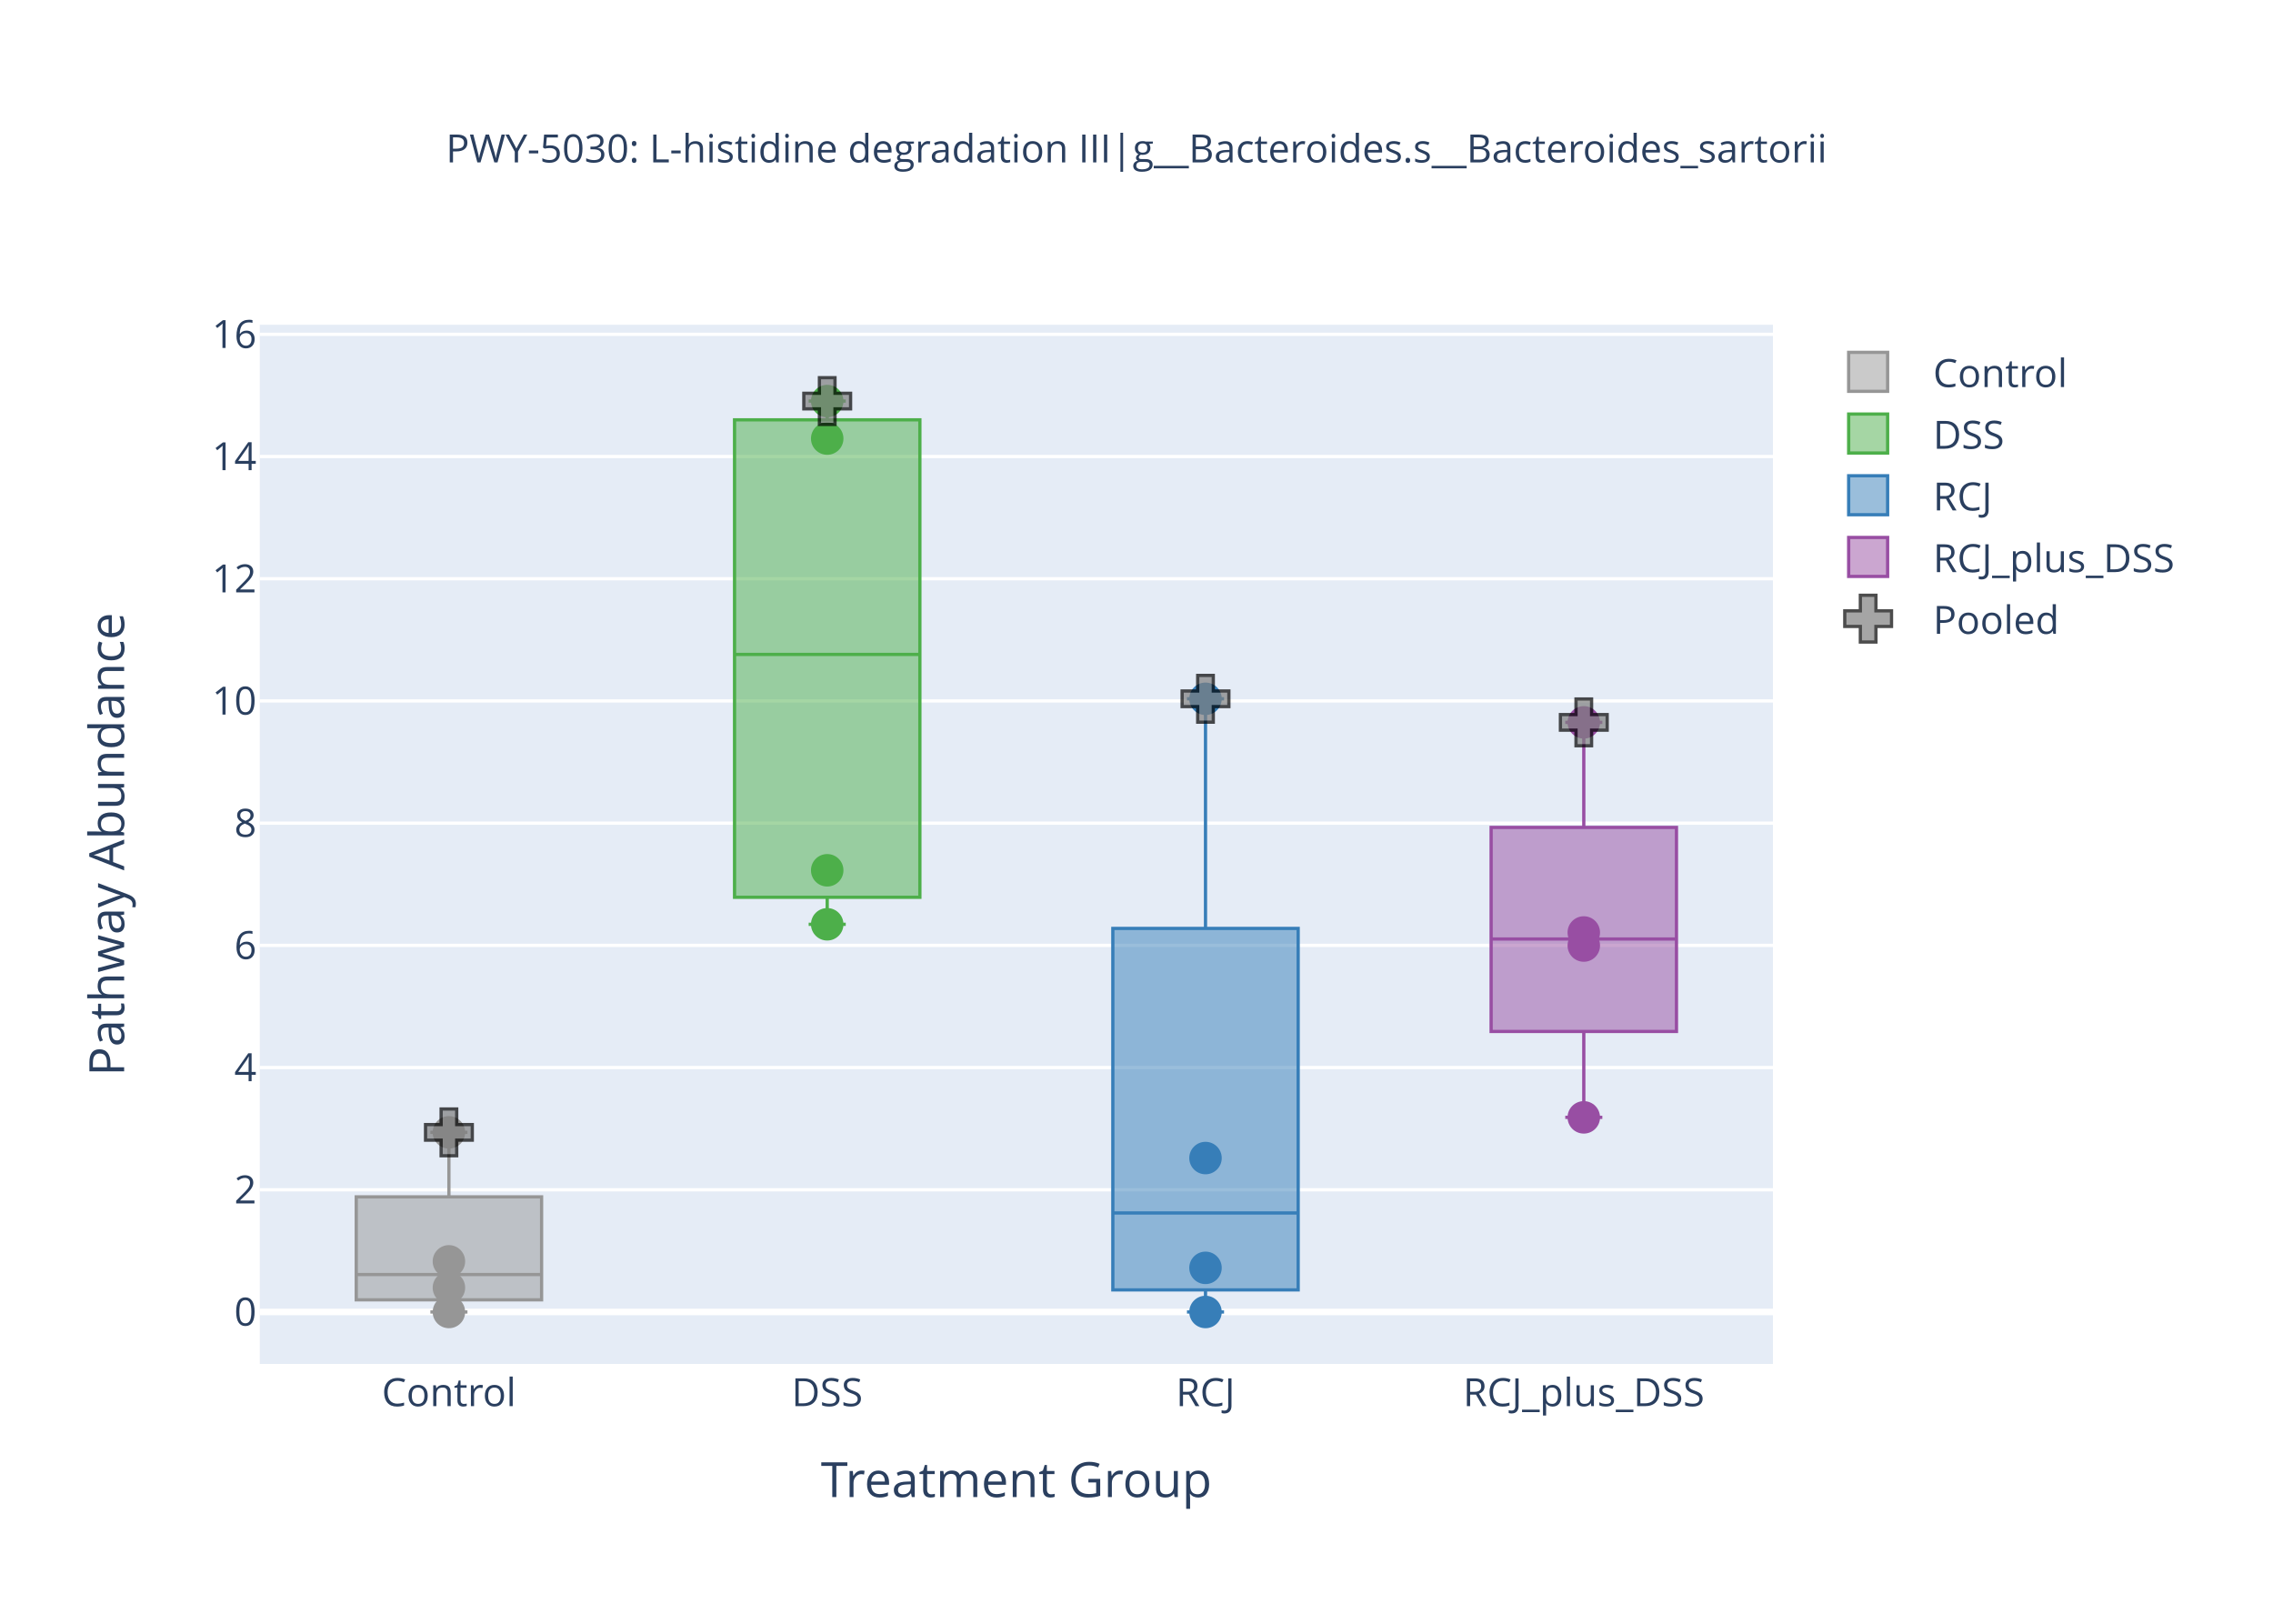
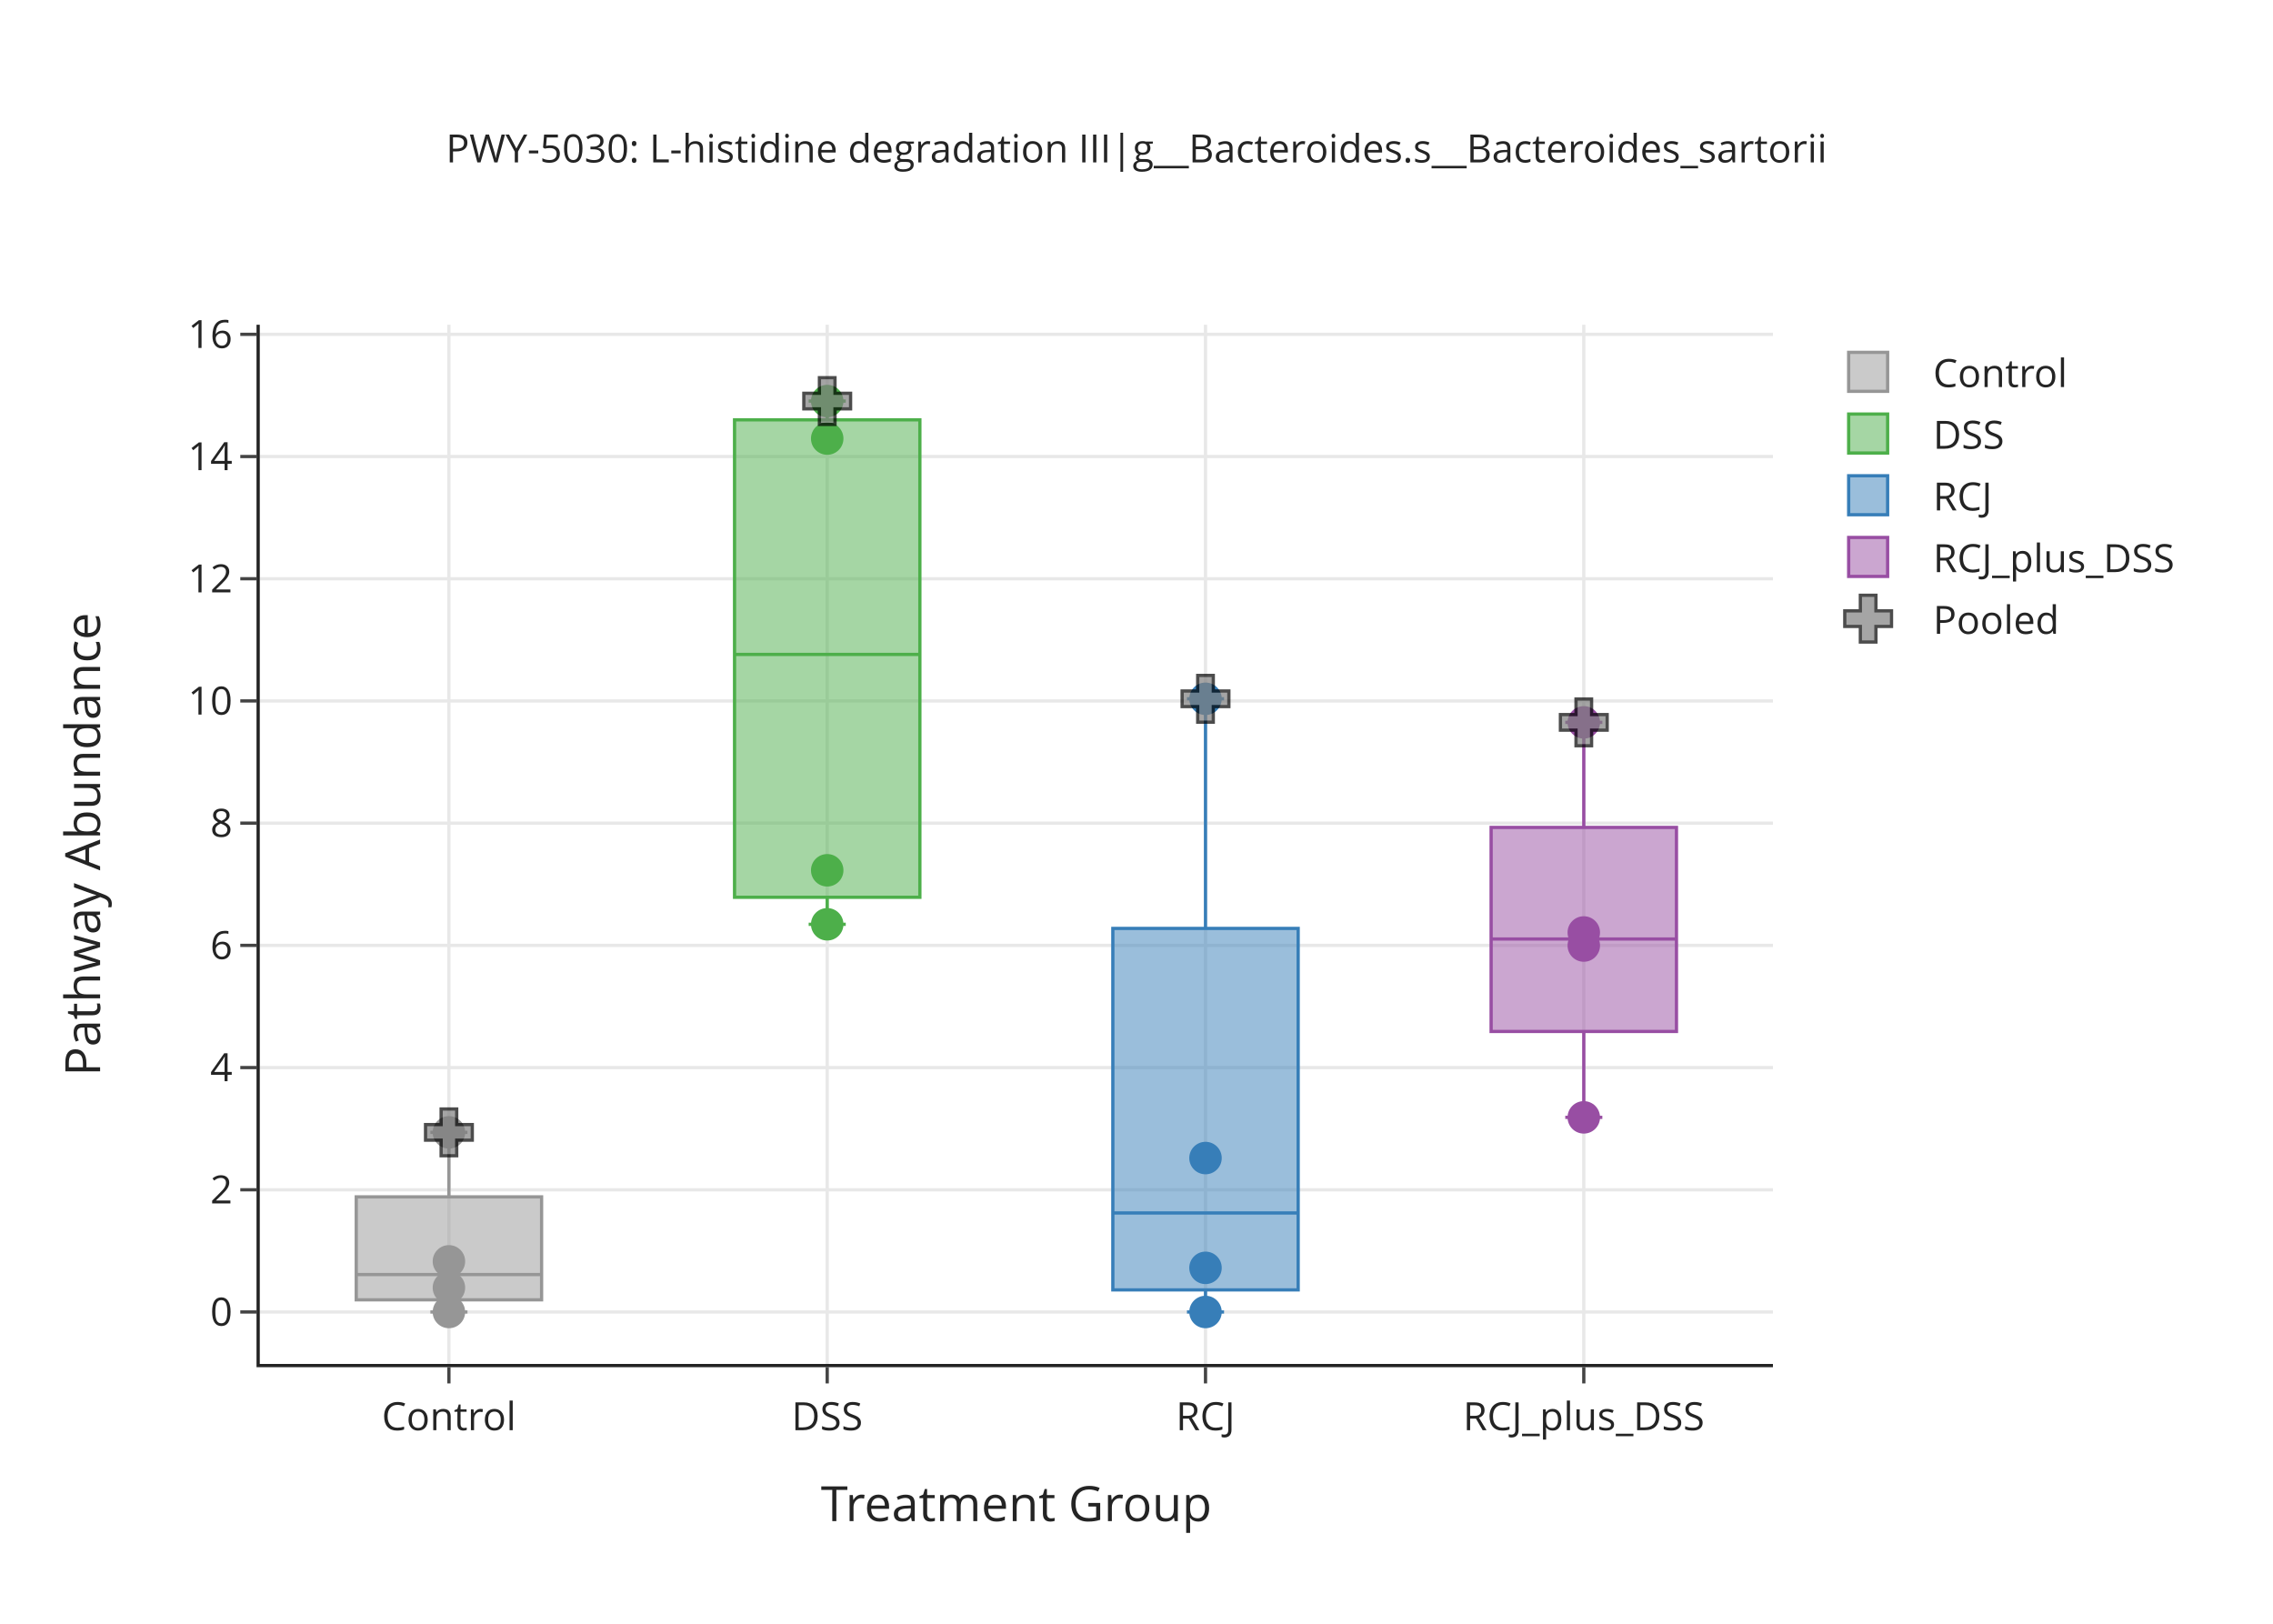
<svg xmlns="http://www.w3.org/2000/svg" class="main-svg" width="700" height="500" style="" viewBox="0 0 700 500">
  <rect x="0" y="0" width="700" height="500" style="fill: rgb(255, 255, 255); fill-opacity: 1;" />
-   <defs id="defs-841986">
+   <defs id="defs-bb7939">
    <g class="clips">
-       <clipPath id="clip841986xyplot" class="plotclip">
+       <clipPath id="clipbb7939xyplot" class="plotclip">
        <rect width="466" height="320" />
      </clipPath>
-       <clipPath class="axesclip" id="clip841986x">
+       <clipPath class="axesclip" id="clipbb7939x">
        <rect x="80" y="0" width="466" height="500" />
      </clipPath>
-       <clipPath class="axesclip" id="clip841986y">
+       <clipPath class="axesclip" id="clipbb7939y">
        <rect x="0" y="100" width="700" height="320" />
      </clipPath>
-       <clipPath class="axesclip" id="clip841986xy">
+       <clipPath class="axesclip" id="clipbb7939xy">
        <rect x="80" y="100" width="466" height="320" />
      </clipPath>
    </g>
    <g class="gradients" />
    <g class="patterns" />
  </defs>
-   <g class="bglayer">
-     <rect class="bg" x="80" y="100" width="466" height="320" style="fill: rgb(229, 236, 246); fill-opacity: 1; stroke-width: 0;" />
-   </g>
+   <g class="bglayer" />
  <g class="layer-below">
    <g class="imagelayer" />
    <g class="shapelayer" />
  </g>
  <g class="cartesianlayer">
    <g class="subplot xy">
      <g class="layer-subplot">
        <g class="shapelayer" />
        <g class="imagelayer" />
      </g>
      <g class="minor-gridlayer">
        <g class="x" />
        <g class="y" />
      </g>
      <g class="gridlayer">
-         <g class="x" />
+         <g class="x">
+           <path class="xgrid crisp" transform="translate(138.25,0)" d="M0,100v320" style="stroke: rgb(232, 232, 232); stroke-opacity: 1; stroke-width: 1px;" />
+           <path class="xgrid crisp" transform="translate(254.75,0)" d="M0,100v320" style="stroke: rgb(232, 232, 232); stroke-opacity: 1; stroke-width: 1px;" />
+           <path class="xgrid crisp" transform="translate(371.25,0)" d="M0,100v320" style="stroke: rgb(232, 232, 232); stroke-opacity: 1; stroke-width: 1px;" />
+           <path class="xgrid crisp" transform="translate(487.75,0)" d="M0,100v320" style="stroke: rgb(232, 232, 232); stroke-opacity: 1; stroke-width: 1px;" />
+         </g>
        <g class="y">
-           <path class="ygrid crisp" transform="translate(0,366.37)" d="M80,0h466" style="stroke: rgb(255, 255, 255); stroke-opacity: 1; stroke-width: 1px;" />
-           <path class="ygrid crisp" transform="translate(0,328.74)" d="M80,0h466" style="stroke: rgb(255, 255, 255); stroke-opacity: 1; stroke-width: 1px;" />
-           <path class="ygrid crisp" transform="translate(0,291.11)" d="M80,0h466" style="stroke: rgb(255, 255, 255); stroke-opacity: 1; stroke-width: 1px;" />
-           <path class="ygrid crisp" transform="translate(0,253.47)" d="M80,0h466" style="stroke: rgb(255, 255, 255); stroke-opacity: 1; stroke-width: 1px;" />
-           <path class="ygrid crisp" transform="translate(0,215.84)" d="M80,0h466" style="stroke: rgb(255, 255, 255); stroke-opacity: 1; stroke-width: 1px;" />
-           <path class="ygrid crisp" transform="translate(0,178.21)" d="M80,0h466" style="stroke: rgb(255, 255, 255); stroke-opacity: 1; stroke-width: 1px;" />
-           <path class="ygrid crisp" transform="translate(0,140.58)" d="M80,0h466" style="stroke: rgb(255, 255, 255); stroke-opacity: 1; stroke-width: 1px;" />
-           <path class="ygrid crisp" transform="translate(0,102.95)" d="M80,0h466" style="stroke: rgb(255, 255, 255); stroke-opacity: 1; stroke-width: 1px;" />
-         </g>
-       </g>
-       <g class="zerolinelayer">
-         <path class="yzl zl crisp" transform="translate(0,404)" d="M80,0h466" style="stroke: rgb(255, 255, 255); stroke-opacity: 1; stroke-width: 2px;" />
-       </g>
+           <path class="ygrid crisp" transform="translate(0,404)" d="M80,0h466" style="stroke: rgb(232, 232, 232); stroke-opacity: 1; stroke-width: 1px;" />
+           <path class="ygrid crisp" transform="translate(0,366.37)" d="M80,0h466" style="stroke: rgb(232, 232, 232); stroke-opacity: 1; stroke-width: 1px;" />
+           <path class="ygrid crisp" transform="translate(0,328.74)" d="M80,0h466" style="stroke: rgb(232, 232, 232); stroke-opacity: 1; stroke-width: 1px;" />
+           <path class="ygrid crisp" transform="translate(0,291.11)" d="M80,0h466" style="stroke: rgb(232, 232, 232); stroke-opacity: 1; stroke-width: 1px;" />
+           <path class="ygrid crisp" transform="translate(0,253.47)" d="M80,0h466" style="stroke: rgb(232, 232, 232); stroke-opacity: 1; stroke-width: 1px;" />
+           <path class="ygrid crisp" transform="translate(0,215.84)" d="M80,0h466" style="stroke: rgb(232, 232, 232); stroke-opacity: 1; stroke-width: 1px;" />
+           <path class="ygrid crisp" transform="translate(0,178.21)" d="M80,0h466" style="stroke: rgb(232, 232, 232); stroke-opacity: 1; stroke-width: 1px;" />
+           <path class="ygrid crisp" transform="translate(0,140.58)" d="M80,0h466" style="stroke: rgb(232, 232, 232); stroke-opacity: 1; stroke-width: 1px;" />
+           <path class="ygrid crisp" transform="translate(0,102.95)" d="M80,0h466" style="stroke: rgb(232, 232, 232); stroke-opacity: 1; stroke-width: 1px;" />
+         </g>
+       </g>
+       <g class="zerolinelayer" />
      <path class="xlines-below" />
      <path class="ylines-below" />
      <g class="overlines-below" />
      <g class="xaxislayer-below" />
      <g class="yaxislayer-below" />
      <g class="overaxes-below" />
-       <g class="plot" transform="translate(80,100)" clip-path="url(#clip841986xyplot)">
+       <g class="plot" transform="translate(80,100)" clip-path="url(#clipbb7939xyplot)">
        <g class="boxlayer mlayer">
          <g class="trace boxes" style="opacity: 1;">
            <path class="box" d="M29.71,292.47H86.79M29.71,300.26H86.79V268.55H29.71ZM58.25,300.26V304M58.25,268.55V248.69M52.54,304H63.96M52.54,248.69H63.96" style="vector-effect: non-scaling-stroke; stroke-width: 1px; stroke: rgb(150, 150, 150); stroke-opacity: 1; fill: rgb(150, 150, 150); fill-opacity: 0.5;" />
            <g class="points">
              <path class="point" transform="translate(58.25,304)" d="M5,0A5,5 0 1,1 0,-5A5,5 0 0,1 5,0Z" style="opacity: 1; stroke-width: 0px; fill: rgb(150, 150, 150); fill-opacity: 1;" />
              <path class="point" transform="translate(58.25,296.52)" d="M5,0A5,5 0 1,1 0,-5A5,5 0 0,1 5,0Z" style="opacity: 1; stroke-width: 0px; fill: rgb(150, 150, 150); fill-opacity: 1;" />
              <path class="point" transform="translate(58.25,288.41)" d="M5,0A5,5 0 1,1 0,-5A5,5 0 0,1 5,0Z" style="opacity: 1; stroke-width: 0px; fill: rgb(150, 150, 150); fill-opacity: 1;" />
              <path class="point" transform="translate(58.25,248.69)" d="M5,0A5,5 0 1,1 0,-5A5,5 0 0,1 5,0Z" style="opacity: 1; stroke-width: 0px; fill: rgb(150, 150, 150); fill-opacity: 1;" />
            </g>
          </g>
          <g class="trace boxes" style="opacity: 1;">
            <path class="box" d="M146.21,101.52H203.29M146.21,176.3H203.29V29.28H146.21ZM174.75,176.3V184.62M174.75,29.28V23.5M169.04,184.62H180.46M169.04,23.5H180.46" style="vector-effect: non-scaling-stroke; stroke-width: 1px; stroke: rgb(77, 175, 74); stroke-opacity: 1; fill: rgb(77, 175, 74); fill-opacity: 0.5;" />
            <g class="points">
              <path class="point" transform="translate(174.75,184.62)" d="M5,0A5,5 0 1,1 0,-5A5,5 0 0,1 5,0Z" style="opacity: 1; stroke-width: 0px; fill: rgb(77, 175, 74); fill-opacity: 1;" />
              <path class="point" transform="translate(174.75,167.99)" d="M5,0A5,5 0 1,1 0,-5A5,5 0 0,1 5,0Z" style="opacity: 1; stroke-width: 0px; fill: rgb(77, 175, 74); fill-opacity: 1;" />
              <path class="point" transform="translate(174.75,35.05)" d="M5,0A5,5 0 1,1 0,-5A5,5 0 0,1 5,0Z" style="opacity: 1; stroke-width: 0px; fill: rgb(77, 175, 74); fill-opacity: 1;" />
              <path class="point" transform="translate(174.75,23.5)" d="M5,0A5,5 0 1,1 0,-5A5,5 0 0,1 5,0Z" style="opacity: 1; stroke-width: 0px; fill: rgb(77, 175, 74); fill-opacity: 1;" />
            </g>
          </g>
          <g class="trace boxes" style="opacity: 1;">
            <path class="box" d="M262.71,273.51H319.79M262.71,297.2H319.79V185.89H262.71ZM291.25,297.2V304M291.25,185.89V115.18M285.54,304H296.96M285.54,115.18H296.96" style="vector-effect: non-scaling-stroke; stroke-width: 1px; stroke: rgb(55, 126, 184); stroke-opacity: 1; fill: rgb(55, 126, 184); fill-opacity: 0.5;" />
            <g class="points">
              <path class="point" transform="translate(291.25,304)" d="M5,0A5,5 0 1,1 0,-5A5,5 0 0,1 5,0Z" style="opacity: 1; stroke-width: 0px; fill: rgb(55, 126, 184); fill-opacity: 1;" />
              <path class="point" transform="translate(291.25,290.41)" d="M5,0A5,5 0 1,1 0,-5A5,5 0 0,1 5,0Z" style="opacity: 1; stroke-width: 0px; fill: rgb(55, 126, 184); fill-opacity: 1;" />
              <path class="point" transform="translate(291.25,256.6)" d="M5,0A5,5 0 1,1 0,-5A5,5 0 0,1 5,0Z" style="opacity: 1; stroke-width: 0px; fill: rgb(55, 126, 184); fill-opacity: 1;" />
              <path class="point" transform="translate(291.25,115.18)" d="M5,0A5,5 0 1,1 0,-5A5,5 0 0,1 5,0Z" style="opacity: 1; stroke-width: 0px; fill: rgb(55, 126, 184); fill-opacity: 1;" />
            </g>
          </g>
          <g class="trace boxes" style="opacity: 1;">
            <path class="box" d="M379.21,189.15H436.29M379.21,217.62H436.29V154.79H379.21ZM407.75,217.62V244.07M407.75,154.79V122.44M402.04,244.07H413.46M402.04,122.44H413.46" style="vector-effect: non-scaling-stroke; stroke-width: 1px; stroke: rgb(152, 78, 163); stroke-opacity: 1; fill: rgb(152, 78, 163); fill-opacity: 0.5;" />
            <g class="points">
              <path class="point" transform="translate(407.75,244.07)" d="M5,0A5,5 0 1,1 0,-5A5,5 0 0,1 5,0Z" style="opacity: 1; stroke-width: 0px; fill: rgb(152, 78, 163); fill-opacity: 1;" />
              <path class="point" transform="translate(407.75,191.16)" d="M5,0A5,5 0 1,1 0,-5A5,5 0 0,1 5,0Z" style="opacity: 1; stroke-width: 0px; fill: rgb(152, 78, 163); fill-opacity: 1;" />
              <path class="point" transform="translate(407.75,187.14)" d="M5,0A5,5 0 1,1 0,-5A5,5 0 0,1 5,0Z" style="opacity: 1; stroke-width: 0px; fill: rgb(152, 78, 163); fill-opacity: 1;" />
              <path class="point" transform="translate(407.75,122.44)" d="M5,0A5,5 0 1,1 0,-5A5,5 0 0,1 5,0Z" style="opacity: 1; stroke-width: 0px; fill: rgb(152, 78, 163); fill-opacity: 1;" />
            </g>
          </g>
        </g>
        <g class="scatterlayer mlayer">
-           <g class="trace scatter trace9e282c" style="stroke-miterlimit: 2; opacity: 1;">
+           <g class="trace scatter tracea051b0" style="stroke-miterlimit: 2; opacity: 1;">
            <g class="fills" />
            <g class="errorbars" />
            <g class="lines" />
            <g class="points">
              <path class="point" transform="translate(58.25,248.69)" d="M7.2,2.4H2.4V7.2H-2.4V2.4H-7.2V-2.4H-2.4V-7.2H2.4V-2.4H7.2Z" style="opacity: 0.7; stroke-width: 1px; fill: rgb(127, 127, 127); fill-opacity: 1; stroke: rgb(0, 0, 0); stroke-opacity: 1;" />
              <path class="point" transform="translate(174.75,23.5)" d="M7.2,2.4H2.4V7.2H-2.4V2.4H-7.2V-2.4H-2.4V-7.2H2.4V-2.4H7.2Z" style="opacity: 0.7; stroke-width: 1px; fill: rgb(127, 127, 127); fill-opacity: 1; stroke: rgb(0, 0, 0); stroke-opacity: 1;" />
              <path class="point" transform="translate(291.25,115.18)" d="M7.2,2.4H2.4V7.2H-2.4V2.4H-7.2V-2.4H-2.4V-7.2H2.4V-2.4H7.2Z" style="opacity: 0.7; stroke-width: 1px; fill: rgb(127, 127, 127); fill-opacity: 1; stroke: rgb(0, 0, 0); stroke-opacity: 1;" />
              <path class="point" transform="translate(407.75,122.44)" d="M7.2,2.4H2.4V7.2H-2.4V2.4H-7.2V-2.4H-2.4V-7.2H2.4V-2.4H7.2Z" style="opacity: 0.7; stroke-width: 1px; fill: rgb(127, 127, 127); fill-opacity: 1; stroke: rgb(0, 0, 0); stroke-opacity: 1;" />
            </g>
            <g class="text" />
          </g>
        </g>
      </g>
      <g class="overplot" />
-       <path class="xlines-above crisp" d="M0,0" style="fill: none;" />
-       <path class="ylines-above crisp" d="M0,0" style="fill: none;" />
+       <path class="xlines-above crisp" d="M79,420.5H546" style="fill: none; stroke-width: 1px; stroke: rgb(36, 36, 36); stroke-opacity: 1;" />
+       <path class="ylines-above crisp" d="M79.5,100V420" style="fill: none; stroke-width: 1px; stroke: rgb(36, 36, 36); stroke-opacity: 1;" />
      <g class="overlines-above" />
      <g class="xaxislayer-above">
-         <g class="xtick">
-           <text text-anchor="middle" x="0" y="433" transform="translate(138.25,0)" style="font-family: 'Open Sans', verdana, arial, sans-serif; font-size: 12px; fill: rgb(42, 63, 95); fill-opacity: 1; white-space: pre; opacity: 1;">Control</text>
-         </g>
-         <g class="xtick">
-           <text text-anchor="middle" x="0" y="433" transform="translate(254.75,0)" style="font-family: 'Open Sans', verdana, arial, sans-serif; font-size: 12px; fill: rgb(42, 63, 95); fill-opacity: 1; white-space: pre; opacity: 1;">DSS</text>
-         </g>
-         <g class="xtick">
-           <text text-anchor="middle" x="0" y="433" transform="translate(371.25,0)" style="font-family: 'Open Sans', verdana, arial, sans-serif; font-size: 12px; fill: rgb(42, 63, 95); fill-opacity: 1; white-space: pre; opacity: 1;">RCJ</text>
-         </g>
-         <g class="xtick">
-           <text text-anchor="middle" x="0" y="433" transform="translate(487.75,0)" style="font-family: 'Open Sans', verdana, arial, sans-serif; font-size: 12px; fill: rgb(42, 63, 95); fill-opacity: 1; white-space: pre; opacity: 1;">RCJ_plus_DSS</text>
+         <path class="xtick ticks crisp" d="M0,421v5" transform="translate(138.25,0)" style="stroke: rgb(68, 68, 68); stroke-opacity: 1; stroke-width: 1px;" />
+         <path class="xtick ticks crisp" d="M0,421v5" transform="translate(254.75,0)" style="stroke: rgb(68, 68, 68); stroke-opacity: 1; stroke-width: 1px;" />
+         <path class="xtick ticks crisp" d="M0,421v5" transform="translate(371.25,0)" style="stroke: rgb(68, 68, 68); stroke-opacity: 1; stroke-width: 1px;" />
+         <path class="xtick ticks crisp" d="M0,421v5" transform="translate(487.75,0)" style="stroke: rgb(68, 68, 68); stroke-opacity: 1; stroke-width: 1px;" />
+         <g class="xtick">
+           <text text-anchor="middle" x="0" y="440.4" transform="translate(138.25,0)" style="font-family: 'Open Sans', verdana, arial, sans-serif; font-size: 12px; fill: rgb(36, 36, 36); fill-opacity: 1; white-space: pre; opacity: 1;">Control</text>
+         </g>
+         <g class="xtick">
+           <text text-anchor="middle" x="0" y="440.4" transform="translate(254.75,0)" style="font-family: 'Open Sans', verdana, arial, sans-serif; font-size: 12px; fill: rgb(36, 36, 36); fill-opacity: 1; white-space: pre; opacity: 1;">DSS</text>
+         </g>
+         <g class="xtick">
+           <text text-anchor="middle" x="0" y="440.4" transform="translate(371.25,0)" style="font-family: 'Open Sans', verdana, arial, sans-serif; font-size: 12px; fill: rgb(36, 36, 36); fill-opacity: 1; white-space: pre; opacity: 1;">RCJ</text>
+         </g>
+         <g class="xtick">
+           <text text-anchor="middle" x="0" y="440.4" transform="translate(487.75,0)" style="font-family: 'Open Sans', verdana, arial, sans-serif; font-size: 12px; fill: rgb(36, 36, 36); fill-opacity: 1; white-space: pre; opacity: 1;">RCJ_plus_DSS</text>
        </g>
      </g>
      <g class="yaxislayer-above">
-         <g class="ytick">
-           <text text-anchor="end" x="79" y="4.2" transform="translate(0,404)" style="font-family: 'Open Sans', verdana, arial, sans-serif; font-size: 12px; fill: rgb(42, 63, 95); fill-opacity: 1; white-space: pre; opacity: 1;">0</text>
-         </g>
-         <g class="ytick">
-           <text text-anchor="end" x="79" y="4.2" style="font-family: 'Open Sans', verdana, arial, sans-serif; font-size: 12px; fill: rgb(42, 63, 95); fill-opacity: 1; white-space: pre; opacity: 1;" transform="translate(0,366.37)">2</text>
-         </g>
-         <g class="ytick">
-           <text text-anchor="end" x="79" y="4.2" style="font-family: 'Open Sans', verdana, arial, sans-serif; font-size: 12px; fill: rgb(42, 63, 95); fill-opacity: 1; white-space: pre; opacity: 1;" transform="translate(0,328.74)">4</text>
-         </g>
-         <g class="ytick">
-           <text text-anchor="end" x="79" y="4.2" style="font-family: 'Open Sans', verdana, arial, sans-serif; font-size: 12px; fill: rgb(42, 63, 95); fill-opacity: 1; white-space: pre; opacity: 1;" transform="translate(0,291.11)">6</text>
-         </g>
-         <g class="ytick">
-           <text text-anchor="end" x="79" y="4.2" style="font-family: 'Open Sans', verdana, arial, sans-serif; font-size: 12px; fill: rgb(42, 63, 95); fill-opacity: 1; white-space: pre; opacity: 1;" transform="translate(0,253.47)">8</text>
-         </g>
-         <g class="ytick">
-           <text text-anchor="end" x="79" y="4.2" style="font-family: 'Open Sans', verdana, arial, sans-serif; font-size: 12px; fill: rgb(42, 63, 95); fill-opacity: 1; white-space: pre; opacity: 1;" transform="translate(0,215.84)">10</text>
-         </g>
-         <g class="ytick">
-           <text text-anchor="end" x="79" y="4.2" style="font-family: 'Open Sans', verdana, arial, sans-serif; font-size: 12px; fill: rgb(42, 63, 95); fill-opacity: 1; white-space: pre; opacity: 1;" transform="translate(0,178.21)">12</text>
-         </g>
-         <g class="ytick">
-           <text text-anchor="end" x="79" y="4.2" style="font-family: 'Open Sans', verdana, arial, sans-serif; font-size: 12px; fill: rgb(42, 63, 95); fill-opacity: 1; white-space: pre; opacity: 1;" transform="translate(0,140.58)">14</text>
-         </g>
-         <g class="ytick">
-           <text text-anchor="end" x="79" y="4.2" style="font-family: 'Open Sans', verdana, arial, sans-serif; font-size: 12px; fill: rgb(42, 63, 95); fill-opacity: 1; white-space: pre; opacity: 1;" transform="translate(0,102.95)">16</text>
+         <path class="ytick ticks crisp" d="M79,0h-5" transform="translate(0,404)" style="stroke: rgb(68, 68, 68); stroke-opacity: 1; stroke-width: 1px;" />
+         <path class="ytick ticks crisp" d="M79,0h-5" transform="translate(0,366.37)" style="stroke: rgb(68, 68, 68); stroke-opacity: 1; stroke-width: 1px;" />
+         <path class="ytick ticks crisp" d="M79,0h-5" transform="translate(0,328.74)" style="stroke: rgb(68, 68, 68); stroke-opacity: 1; stroke-width: 1px;" />
+         <path class="ytick ticks crisp" d="M79,0h-5" transform="translate(0,291.11)" style="stroke: rgb(68, 68, 68); stroke-opacity: 1; stroke-width: 1px;" />
+         <path class="ytick ticks crisp" d="M79,0h-5" transform="translate(0,253.47)" style="stroke: rgb(68, 68, 68); stroke-opacity: 1; stroke-width: 1px;" />
+         <path class="ytick ticks crisp" d="M79,0h-5" transform="translate(0,215.84)" style="stroke: rgb(68, 68, 68); stroke-opacity: 1; stroke-width: 1px;" />
+         <path class="ytick ticks crisp" d="M79,0h-5" transform="translate(0,178.21)" style="stroke: rgb(68, 68, 68); stroke-opacity: 1; stroke-width: 1px;" />
+         <path class="ytick ticks crisp" d="M79,0h-5" transform="translate(0,140.58)" style="stroke: rgb(68, 68, 68); stroke-opacity: 1; stroke-width: 1px;" />
+         <path class="ytick ticks crisp" d="M79,0h-5" transform="translate(0,102.95)" style="stroke: rgb(68, 68, 68); stroke-opacity: 1; stroke-width: 1px;" />
+         <g class="ytick">
+           <text text-anchor="end" x="71.6" y="4.2" transform="translate(0,404)" style="font-family: 'Open Sans', verdana, arial, sans-serif; font-size: 12px; fill: rgb(36, 36, 36); fill-opacity: 1; white-space: pre; opacity: 1;">0</text>
+         </g>
+         <g class="ytick">
+           <text text-anchor="end" x="71.6" y="4.2" style="font-family: 'Open Sans', verdana, arial, sans-serif; font-size: 12px; fill: rgb(36, 36, 36); fill-opacity: 1; white-space: pre; opacity: 1;" transform="translate(0,366.37)">2</text>
+         </g>
+         <g class="ytick">
+           <text text-anchor="end" x="71.6" y="4.2" style="font-family: 'Open Sans', verdana, arial, sans-serif; font-size: 12px; fill: rgb(36, 36, 36); fill-opacity: 1; white-space: pre; opacity: 1;" transform="translate(0,328.74)">4</text>
+         </g>
+         <g class="ytick">
+           <text text-anchor="end" x="71.6" y="4.2" style="font-family: 'Open Sans', verdana, arial, sans-serif; font-size: 12px; fill: rgb(36, 36, 36); fill-opacity: 1; white-space: pre; opacity: 1;" transform="translate(0,291.11)">6</text>
+         </g>
+         <g class="ytick">
+           <text text-anchor="end" x="71.6" y="4.2" style="font-family: 'Open Sans', verdana, arial, sans-serif; font-size: 12px; fill: rgb(36, 36, 36); fill-opacity: 1; white-space: pre; opacity: 1;" transform="translate(0,253.47)">8</text>
+         </g>
+         <g class="ytick">
+           <text text-anchor="end" x="71.6" y="4.2" style="font-family: 'Open Sans', verdana, arial, sans-serif; font-size: 12px; fill: rgb(36, 36, 36); fill-opacity: 1; white-space: pre; opacity: 1;" transform="translate(0,215.84)">10</text>
+         </g>
+         <g class="ytick">
+           <text text-anchor="end" x="71.6" y="4.2" style="font-family: 'Open Sans', verdana, arial, sans-serif; font-size: 12px; fill: rgb(36, 36, 36); fill-opacity: 1; white-space: pre; opacity: 1;" transform="translate(0,178.21)">12</text>
+         </g>
+         <g class="ytick">
+           <text text-anchor="end" x="71.6" y="4.2" style="font-family: 'Open Sans', verdana, arial, sans-serif; font-size: 12px; fill: rgb(36, 36, 36); fill-opacity: 1; white-space: pre; opacity: 1;" transform="translate(0,140.58)">14</text>
+         </g>
+         <g class="ytick">
+           <text text-anchor="end" x="71.6" y="4.2" style="font-family: 'Open Sans', verdana, arial, sans-serif; font-size: 12px; fill: rgb(36, 36, 36); fill-opacity: 1; white-space: pre; opacity: 1;" transform="translate(0,102.95)">16</text>
        </g>
      </g>
      <g class="overaxes-above" />
    </g>
  </g>
  <g class="polarlayer" />
  <g class="smithlayer" />
  <g class="ternarylayer" />
  <g class="geolayer" />
  <g class="funnelarealayer" />
  <g class="pielayer" />
  <g class="iciclelayer" />
  <g class="treemaplayer" />
  <g class="sunburstlayer" />
  <g class="glimages" />
-   <defs id="topdefs-841986">
+   <defs id="topdefs-bb7939">
    <g class="clips" />
-     <clipPath id="legend841986">
+     <clipPath id="legendbb7939">
      <rect width="133" height="105" x="0" y="0" />
    </clipPath>
  </defs>
  <g class="layer-above">
    <g class="imagelayer" />
    <g class="shapelayer" />
  </g>
  <g class="infolayer">
    <g class="legend" pointer-events="all" transform="translate(555.32,100)">
      <rect class="bg" shape-rendering="crispEdges" width="133" height="105" x="0" y="0" style="stroke: rgb(68, 68, 68); stroke-opacity: 1; fill: rgb(255, 255, 255); fill-opacity: 1; stroke-width: 0px;" />
-       <g class="scrollbox" transform="" clip-path="url(#legend841986)">
+       <g class="scrollbox" transform="" clip-path="url(#legendbb7939)">
        <g class="groups">
          <g class="traces" transform="translate(0,14.5)" style="opacity: 1;">
-             <text class="legendtext" text-anchor="start" x="40" y="4.68" style="font-family: 'Open Sans', verdana, arial, sans-serif; font-size: 12px; fill: rgb(42, 63, 95); fill-opacity: 1; white-space: pre;">Control</text>
+             <text class="legendtext" text-anchor="start" x="40" y="4.68" style="font-family: 'Open Sans', verdana, arial, sans-serif; font-size: 12px; fill: rgb(36, 36, 36); fill-opacity: 1; white-space: pre;">Control</text>
            <g class="layers" style="opacity: 1;">
              <g class="legendfill" />
              <g class="legendlines" />
              <g class="legendsymbols">
                <g class="legendpoints">
                  <path class="legendbox" d="M6,6H-6V-6H6Z" transform="translate(20,0)" style="stroke-width: 1px; fill: rgb(150, 150, 150); fill-opacity: 0.5; stroke: rgb(150, 150, 150); stroke-opacity: 1;" />
                </g>
              </g>
            </g>
            <rect class="legendtoggle" x="0" y="-9.5" width="127.703" height="19" style="fill: rgb(0, 0, 0); fill-opacity: 0;" />
          </g>
          <g class="traces" transform="translate(0,33.5)" style="opacity: 1;">
-             <text class="legendtext" text-anchor="start" x="40" y="4.68" style="font-family: 'Open Sans', verdana, arial, sans-serif; font-size: 12px; fill: rgb(42, 63, 95); fill-opacity: 1; white-space: pre;">DSS</text>
+             <text class="legendtext" text-anchor="start" x="40" y="4.68" style="font-family: 'Open Sans', verdana, arial, sans-serif; font-size: 12px; fill: rgb(36, 36, 36); fill-opacity: 1; white-space: pre;">DSS</text>
            <g class="layers" style="opacity: 1;">
              <g class="legendfill" />
              <g class="legendlines" />
              <g class="legendsymbols">
                <g class="legendpoints">
                  <path class="legendbox" d="M6,6H-6V-6H6Z" transform="translate(20,0)" style="stroke-width: 1px; fill: rgb(77, 175, 74); fill-opacity: 0.5; stroke: rgb(77, 175, 74); stroke-opacity: 1;" />
                </g>
              </g>
            </g>
            <rect class="legendtoggle" x="0" y="-9.5" width="127.703" height="19" style="fill: rgb(0, 0, 0); fill-opacity: 0;" />
          </g>
          <g class="traces" transform="translate(0,52.5)" style="opacity: 1;">
-             <text class="legendtext" text-anchor="start" x="40" y="4.68" style="font-family: 'Open Sans', verdana, arial, sans-serif; font-size: 12px; fill: rgb(42, 63, 95); fill-opacity: 1; white-space: pre;">RCJ</text>
+             <text class="legendtext" text-anchor="start" x="40" y="4.68" style="font-family: 'Open Sans', verdana, arial, sans-serif; font-size: 12px; fill: rgb(36, 36, 36); fill-opacity: 1; white-space: pre;">RCJ</text>
            <g class="layers" style="opacity: 1;">
              <g class="legendfill" />
              <g class="legendlines" />
              <g class="legendsymbols">
                <g class="legendpoints">
                  <path class="legendbox" d="M6,6H-6V-6H6Z" transform="translate(20,0)" style="stroke-width: 1px; fill: rgb(55, 126, 184); fill-opacity: 0.5; stroke: rgb(55, 126, 184); stroke-opacity: 1;" />
                </g>
              </g>
            </g>
            <rect class="legendtoggle" x="0" y="-9.5" width="127.703" height="19" style="fill: rgb(0, 0, 0); fill-opacity: 0;" />
          </g>
          <g class="traces" transform="translate(0,71.5)" style="opacity: 1;">
-             <text class="legendtext" text-anchor="start" x="40" y="4.68" style="font-family: 'Open Sans', verdana, arial, sans-serif; font-size: 12px; fill: rgb(42, 63, 95); fill-opacity: 1; white-space: pre;">RCJ_plus_DSS</text>
+             <text class="legendtext" text-anchor="start" x="40" y="4.68" style="font-family: 'Open Sans', verdana, arial, sans-serif; font-size: 12px; fill: rgb(36, 36, 36); fill-opacity: 1; white-space: pre;">RCJ_plus_DSS</text>
            <g class="layers" style="opacity: 1;">
              <g class="legendfill" />
              <g class="legendlines" />
              <g class="legendsymbols">
                <g class="legendpoints">
                  <path class="legendbox" d="M6,6H-6V-6H6Z" transform="translate(20,0)" style="stroke-width: 1px; fill: rgb(152, 78, 163); fill-opacity: 0.5; stroke: rgb(152, 78, 163); stroke-opacity: 1;" />
                </g>
              </g>
            </g>
            <rect class="legendtoggle" x="0" y="-9.5" width="127.703" height="19" style="fill: rgb(0, 0, 0); fill-opacity: 0;" />
          </g>
          <g class="traces" transform="translate(0,90.5)" style="opacity: 1;">
-             <text class="legendtext" text-anchor="start" x="40" y="4.68" style="font-family: 'Open Sans', verdana, arial, sans-serif; font-size: 12px; fill: rgb(42, 63, 95); fill-opacity: 1; white-space: pre;">Pooled</text>
+             <text class="legendtext" text-anchor="start" x="40" y="4.68" style="font-family: 'Open Sans', verdana, arial, sans-serif; font-size: 12px; fill: rgb(36, 36, 36); fill-opacity: 1; white-space: pre;">Pooled</text>
            <g class="layers" style="opacity: 1;">
              <g class="legendfill" />
              <g class="legendlines" />
              <g class="legendsymbols">
                <g class="legendpoints">
                  <path class="scatterpts" transform="translate(20,0)" d="M7.2,2.4H2.4V7.2H-2.4V2.4H-7.2V-2.4H-2.4V-7.2H2.4V-2.4H7.2Z" style="opacity: 0.7; stroke-width: 1px; fill: rgb(127, 127, 127); fill-opacity: 1; stroke: rgb(0, 0, 0); stroke-opacity: 1;" />
                </g>
              </g>
            </g>
            <rect class="legendtoggle" x="0" y="-9.5" width="127.703" height="19" style="fill: rgb(0, 0, 0); fill-opacity: 0;" />
          </g>
        </g>
      </g>
      <rect class="scrollbar" rx="20" ry="3" width="0" height="0" x="0" y="0" style="fill: rgb(128, 139, 164); fill-opacity: 1;" />
    </g>
    <g class="g-gtitle">
-       <text class="gtitle" x="350" y="50" text-anchor="middle" dy="0em" style="font-family: 'Open Sans', verdana, arial, sans-serif; font-size: 12px; fill: rgb(42, 63, 95); opacity: 1; font-weight: normal; white-space: pre;">PWY-5030: L-histidine degradation III|g__Bacteroides.s__Bacteroides_sartorii</text>
+       <text class="gtitle" x="350" y="50" text-anchor="middle" dy="0em" style="font-family: 'Open Sans', verdana, arial, sans-serif; font-size: 12px; fill: rgb(36, 36, 36); opacity: 1; font-weight: normal; white-space: pre;">PWY-5030: L-histidine degradation III|g__Bacteroides.s__Bacteroides_sartorii</text>
    </g>
    <g class="g-xtitle">
-       <text class="xtitle" x="313" y="461" text-anchor="middle" style="font-family: 'Open Sans', verdana, arial, sans-serif; font-size: 15px; fill: rgb(42, 63, 95); opacity: 1; font-weight: normal; white-space: pre;">Treatment Group</text>
+       <text class="xtitle" x="313" y="468.406" text-anchor="middle" style="font-family: 'Open Sans', verdana, arial, sans-serif; font-size: 15px; fill: rgb(36, 36, 36); opacity: 1; font-weight: normal; white-space: pre;">Treatment Group</text>
    </g>
    <g class="g-ytitle">
-       <text class="ytitle" transform="rotate(-90,38.23438,260)" x="38.234" y="260" text-anchor="middle" style="font-family: 'Open Sans', verdana, arial, sans-serif; font-size: 15px; fill: rgb(42, 63, 95); opacity: 1; font-weight: normal; white-space: pre;">Pathway Abundance</text>
+       <text class="ytitle" transform="rotate(-90,30.82812,260)" x="30.828" y="260" text-anchor="middle" style="font-family: 'Open Sans', verdana, arial, sans-serif; font-size: 15px; fill: rgb(36, 36, 36); opacity: 1; font-weight: normal; white-space: pre;">Pathway Abundance</text>
    </g>
  </g>
</svg>
